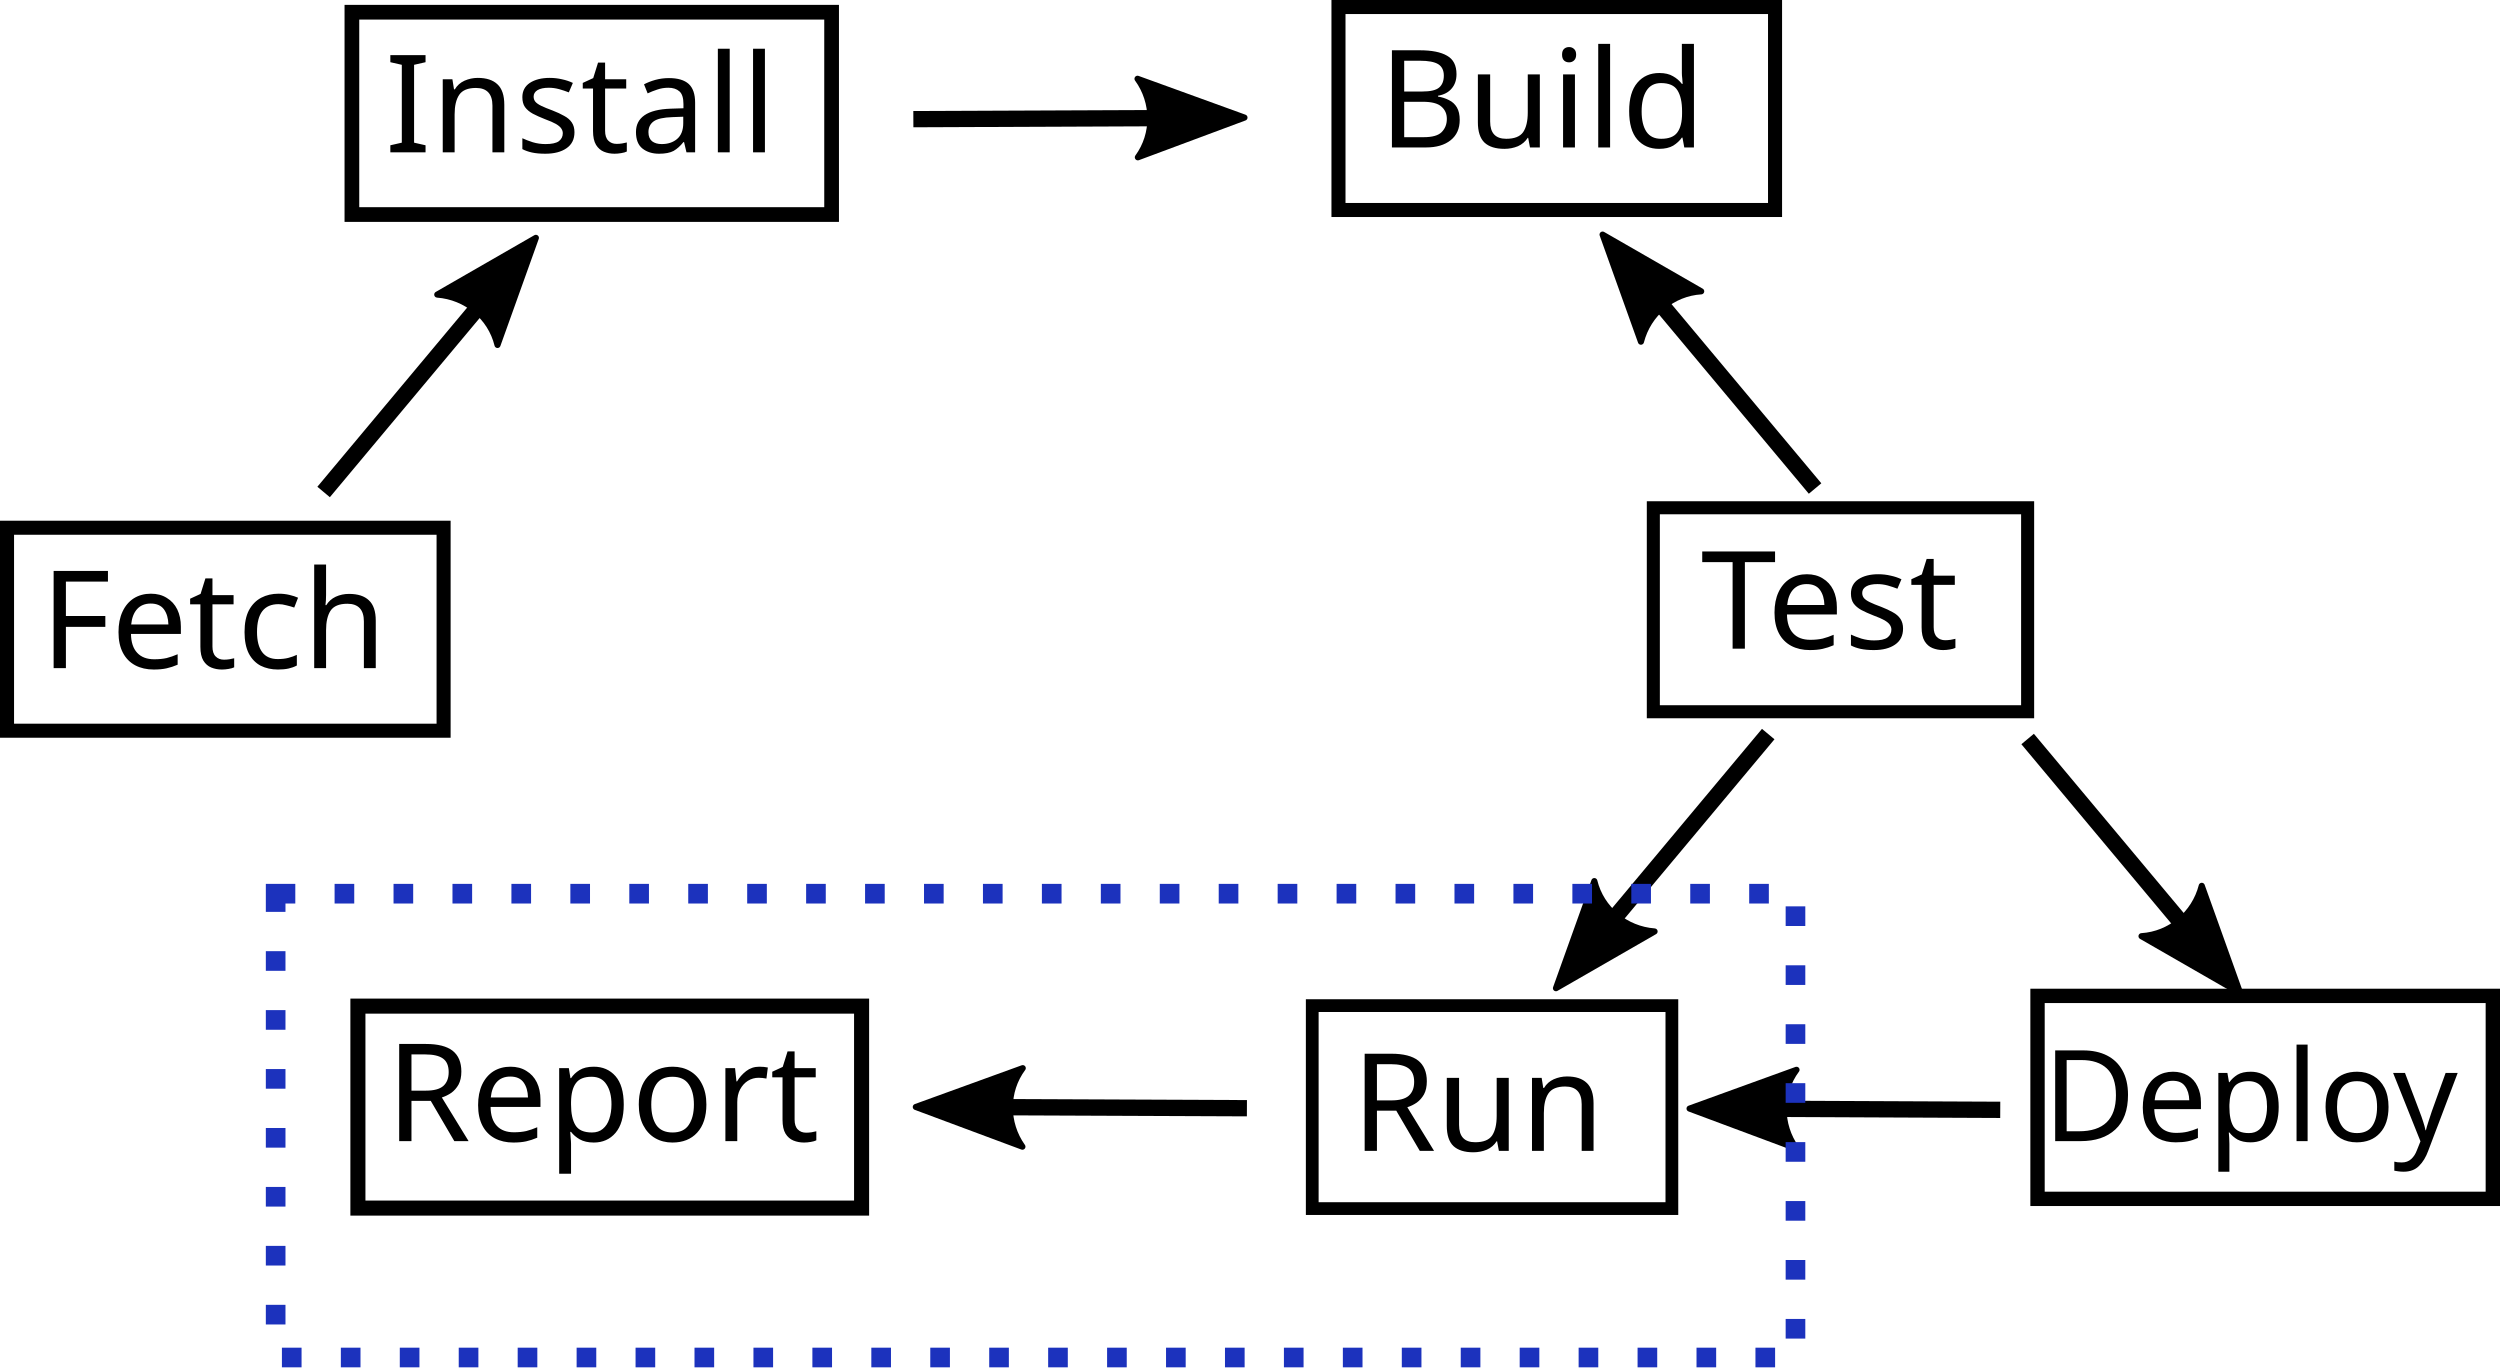
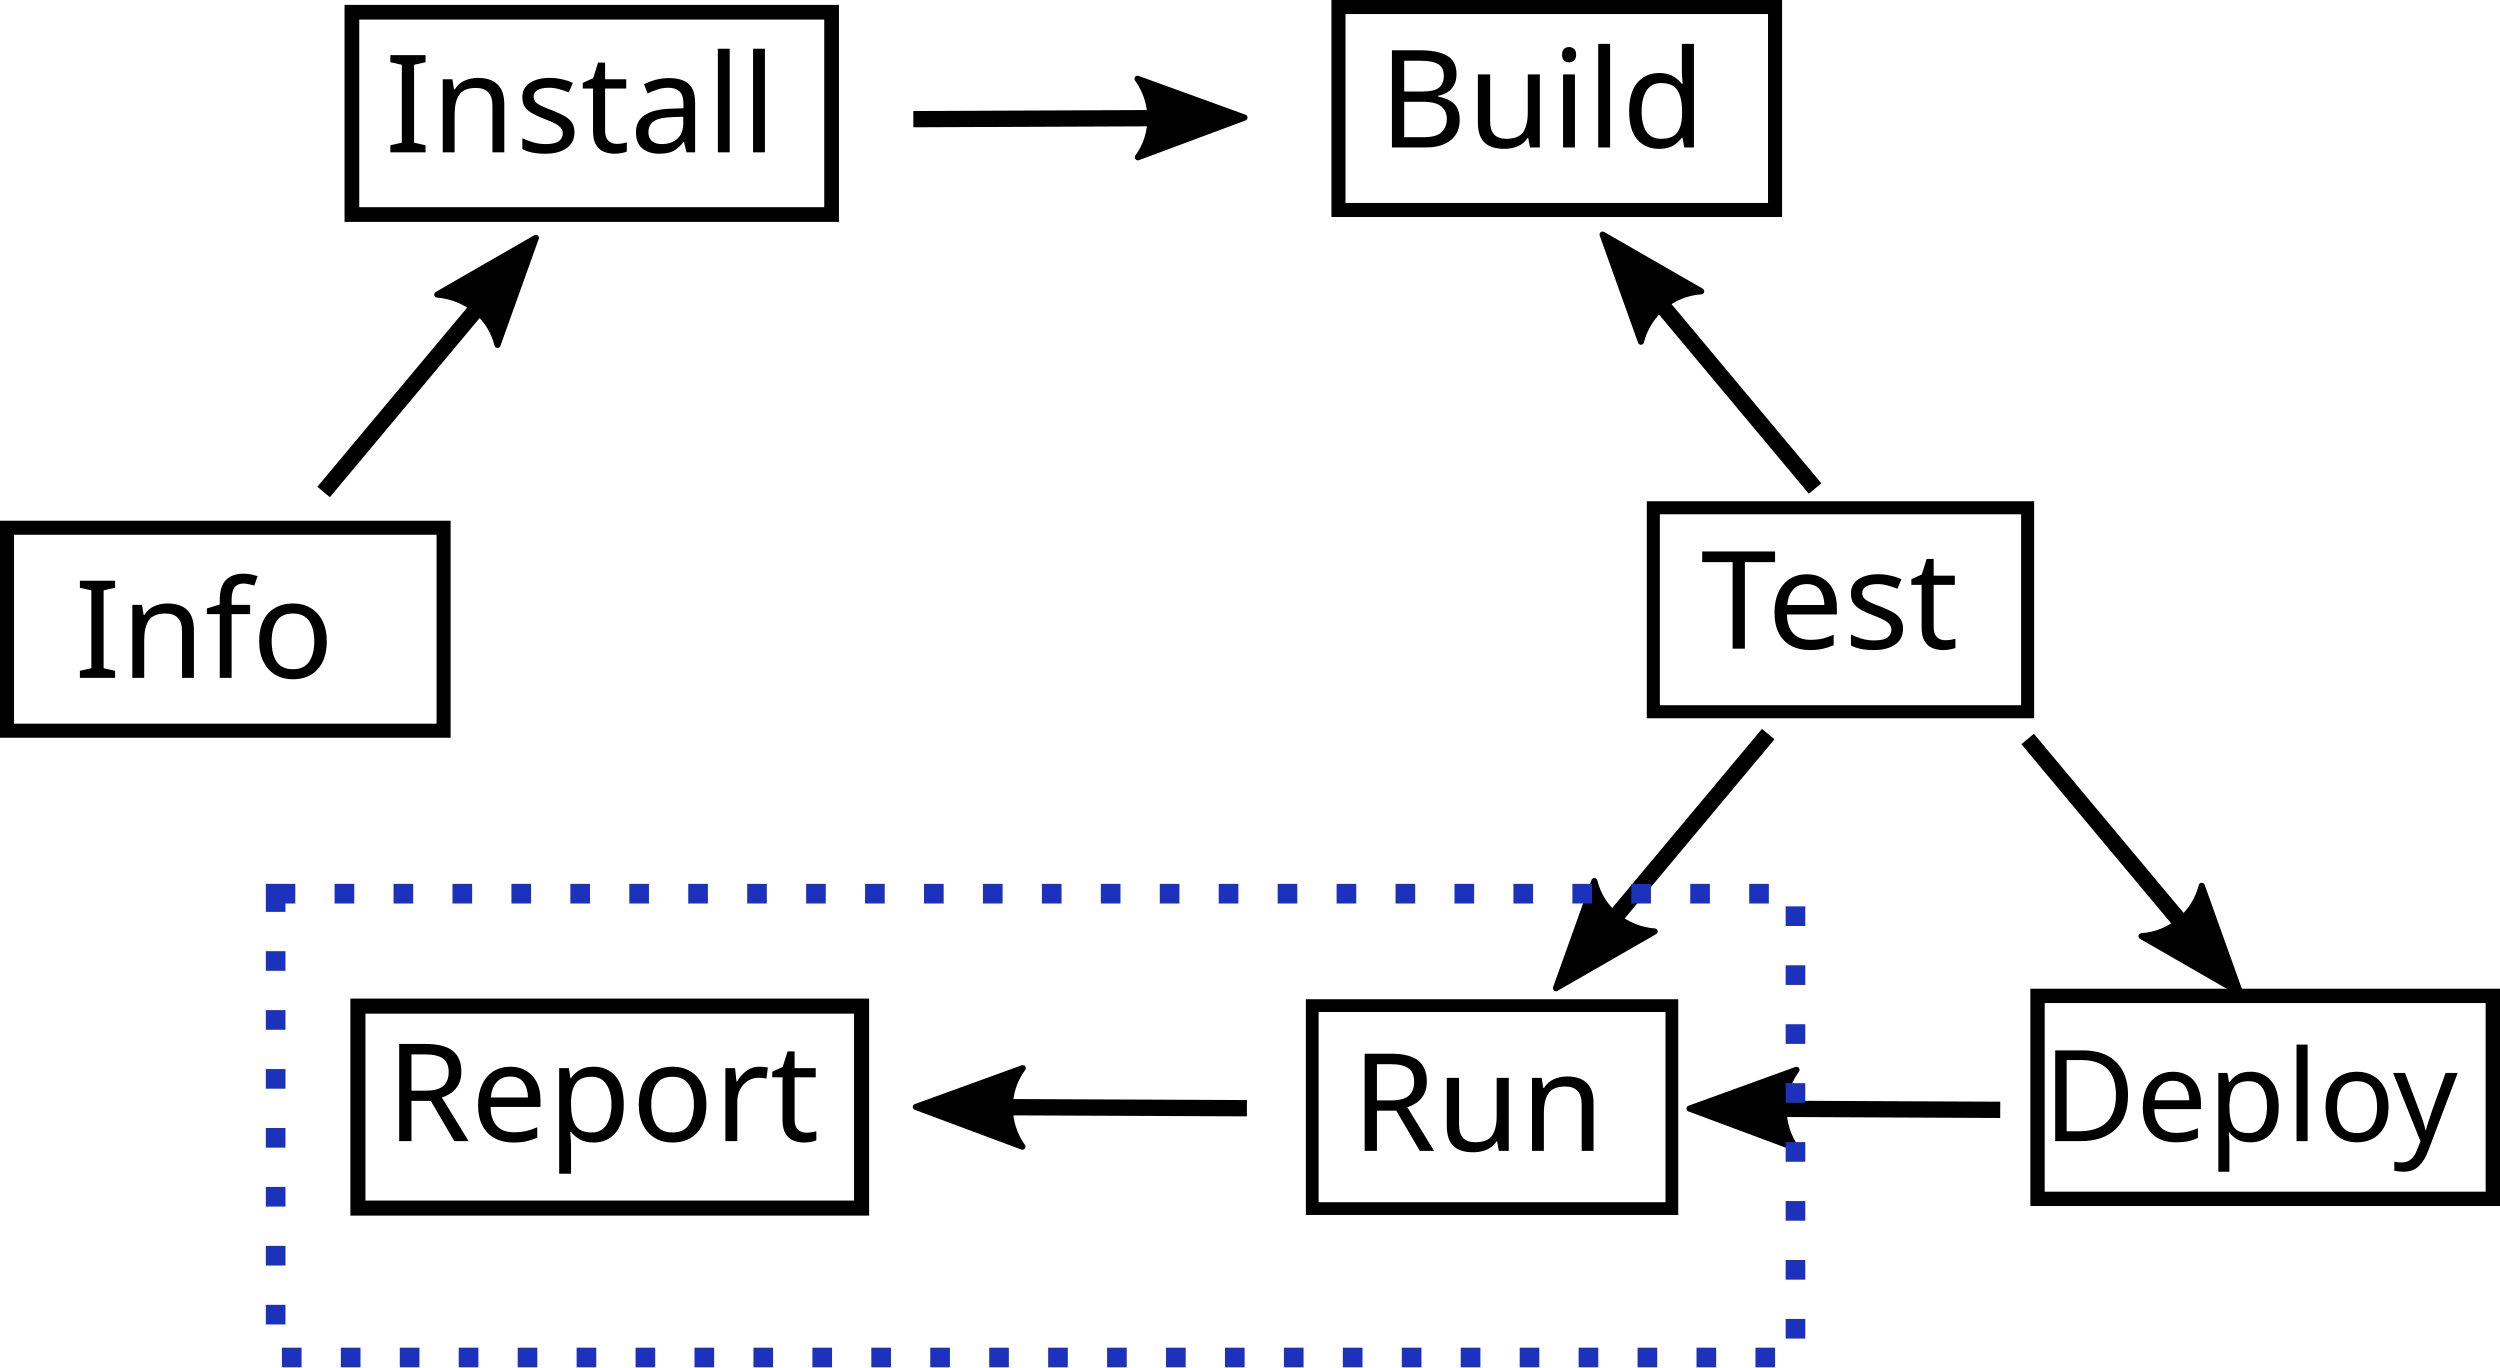
<svg xmlns="http://www.w3.org/2000/svg" width="194.175mm" height="106.2mm" viewBox="0 0 194.175 106.2" version="1.1" id="svg8">
  <defs id="defs2">
    <marker orient="auto" refY="0" refX="0" id="Arrow2Mend" style="overflow:visible">
      <path id="path932" style="fill:#000000;fill-opacity:1;fill-rule:evenodd;stroke:#000000;stroke-width:0.625;stroke-linejoin:round;stroke-opacity:1" d="M 8.719,4.034 -2.207,0.016 8.719,-4.002 c -1.745,2.372 -1.735,5.617 -6e-7,8.035 z" transform="scale(-0.6)" />
    </marker>
    <marker orient="auto" refY="0" refX="0" id="Arrow1Mend" style="overflow:visible">
      <path id="path914" d="M 0,0 5,-5 -12.5,0 5,5 Z" style="fill:#000000;fill-opacity:1;fill-rule:evenodd;stroke:#000000;stroke-width:1pt;stroke-opacity:1" transform="matrix(-0.4,0,0,-0.4,-4,0)" />
    </marker>
    <marker orient="auto" refY="0" refX="0" id="Arrow2Mend-0" style="overflow:visible">
      <path id="path932-5" style="fill:#000000;fill-opacity:1;fill-rule:evenodd;stroke:#000000;stroke-width:0.625;stroke-linejoin:round;stroke-opacity:1" d="M 8.719,4.034 -2.207,0.016 8.719,-4.002 c -1.745,2.372 -1.735,5.617 -6e-7,8.035 z" transform="scale(-0.6)" />
    </marker>
    <marker orient="auto" refY="0" refX="0" id="Arrow2Mend-4" style="overflow:visible">
      <path id="path932-0" style="fill:#000000;fill-opacity:1;fill-rule:evenodd;stroke:#000000;stroke-width:0.625;stroke-linejoin:round;stroke-opacity:1" d="M 8.719,4.034 -2.207,0.016 8.719,-4.002 c -1.745,2.372 -1.735,5.617 -6e-7,8.035 z" transform="scale(-0.6)" />
    </marker>
    <marker orient="auto" refY="0" refX="0" id="Arrow2Mend-4-4" style="overflow:visible">
      <path id="path932-0-1" style="fill:#000000;fill-opacity:1;fill-rule:evenodd;stroke:#000000;stroke-width:0.625;stroke-linejoin:round;stroke-opacity:1" d="M 8.719,4.034 -2.207,0.016 8.719,-4.002 c -1.745,2.372 -1.735,5.617 -6e-7,8.035 z" transform="scale(-0.6)" />
    </marker>
    <marker orient="auto" refY="0" refX="0" id="Arrow2Mend-1" style="overflow:visible">
      <path id="path932-8" style="fill:#000000;fill-opacity:1;fill-rule:evenodd;stroke:#000000;stroke-width:0.625;stroke-linejoin:round;stroke-opacity:1" d="M 8.719,4.034 -2.207,0.016 8.719,-4.002 c -1.745,2.372 -1.735,5.617 -6e-7,8.035 z" transform="scale(-0.6)" />
    </marker>
    <marker orient="auto" refY="0" refX="0" id="Arrow2Mend-1-9" style="overflow:visible">
      <path id="path932-8-8" style="fill:#000000;fill-opacity:1;fill-rule:evenodd;stroke:#000000;stroke-width:0.625;stroke-linejoin:round;stroke-opacity:1" d="M 8.719,4.034 -2.207,0.016 8.719,-4.002 c -1.745,2.372 -1.735,5.617 -6e-7,8.035 z" transform="scale(-0.6)" />
    </marker>
    <marker orient="auto" refY="0" refX="0" id="Arrow2Mend-4-4-3" style="overflow:visible">
      <path id="path932-0-1-6" style="fill:#000000;fill-opacity:1;fill-rule:evenodd;stroke:#000000;stroke-width:0.625;stroke-linejoin:round;stroke-opacity:1" d="M 8.719,4.034 -2.207,0.016 8.719,-4.002 c -1.745,2.372 -1.735,5.617 -6e-7,8.035 z" transform="scale(-0.6)" />
    </marker>
    <marker orient="auto" refY="0" refX="0" id="Arrow2Mend-0-3" style="overflow:visible">
      <path id="path932-5-3" style="fill:#000000;fill-opacity:1;fill-rule:evenodd;stroke:#000000;stroke-width:0.625;stroke-linejoin:round;stroke-opacity:1" d="M 8.719,4.034 -2.207,0.016 8.719,-4.002 c -1.745,2.372 -1.735,5.617 -6e-7,8.035 z" transform="scale(-0.6)" />
    </marker>
  </defs>
  <g id="layer1" transform="translate(-5.55712,-6.223785)">
    <rect style="fill:none;fill-opacity:1;stroke:#000000;stroke-width:1.091;stroke-miterlimit:4;stroke-dasharray:none;stroke-opacity:1" id="rect815" width="33.908" height="15.765" x="6.103" y="47.213" />
-     <text xml:space="preserve" style="font-style:normal;font-weight:normal;font-size:10.583px;line-height:1.25;font-family:sans-serif;letter-spacing:0px;word-spacing:0px;fill:#000000;fill-opacity:1;stroke:none;stroke-width:0.265" x="8.693" y="58.119" id="text819">
-       <tspan id="tspan817" x="8.693" y="58.119" style="stroke-width:0.265">Fetch</tspan>
+     <text xml:space="preserve" style="font-style:normal;font-weight:normal;font-size:10.583px;line-height:1.25;font-family:sans-serif;letter-spacing:0px;word-spacing:0px;fill:#000000;fill-opacity:1;stroke:none;stroke-width:0.265" x="11.339" y="58.875" id="text819">
+       <tspan id="tspan817" x="11.339" y="58.875" style="stroke-width:0.265">Info</tspan>
    </text>
    <rect style="fill:none;fill-opacity:1;stroke:#000000;stroke-width:1.142;stroke-miterlimit:4;stroke-dasharray:none;stroke-opacity:1" id="rect815-4" width="37.259" height="15.714" x="32.889" y="7.173" />
    <text xml:space="preserve" style="font-style:normal;font-weight:normal;font-size:10.583px;line-height:1.25;font-family:sans-serif;letter-spacing:0px;word-spacing:0px;fill:#000000;fill-opacity:1;stroke:none;stroke-width:0.265" x="35.454" y="18.054" id="text819-4">
      <tspan id="tspan817-6" x="35.454" y="18.054" style="stroke-width:0.265">Install</tspan>
    </text>
    <rect style="fill:none;fill-opacity:1;stroke:#000000;stroke-width:1.091;stroke-miterlimit:4;stroke-dasharray:none;stroke-opacity:1" id="rect815-5" width="33.908" height="15.765" x="109.517" y="6.769" />
    <text xml:space="preserve" style="font-style:normal;font-weight:normal;font-size:10.583px;line-height:1.25;font-family:sans-serif;letter-spacing:0px;word-spacing:0px;fill:#000000;fill-opacity:1;stroke:none;stroke-width:0.265" x="112.637" y="17.676" id="text819-8">
      <tspan id="tspan817-9" x="112.637" y="17.676" style="stroke-width:0.265">Build</tspan>
    </text>
    <rect style="fill:none;fill-opacity:1;stroke:#000000;stroke-width:1.013;stroke-miterlimit:4;stroke-dasharray:none;stroke-opacity:1" id="rect815-9" width="29.072" height="15.843" x="133.971" y="45.662" />
    <text xml:space="preserve" style="font-style:normal;font-weight:normal;font-size:10.583px;line-height:1.25;font-family:sans-serif;letter-spacing:0px;word-spacing:0px;fill:#000000;fill-opacity:1;stroke:none;stroke-width:0.265" x="137.659" y="56.607" id="text819-7">
      <tspan id="tspan817-5" x="137.659" y="56.607" style="stroke-width:0.265">Test</tspan>
    </text>
    <rect style="fill:none;fill-opacity:1;stroke:#000000;stroke-width:0.99;stroke-miterlimit:4;stroke-dasharray:none;stroke-opacity:1" id="rect815-95" width="27.933" height="15.765" x="107.479" y="84.33" />
    <text xml:space="preserve" style="font-style:normal;font-weight:normal;font-size:10.583px;line-height:1.25;font-family:sans-serif;letter-spacing:0px;word-spacing:0px;fill:#000000;fill-opacity:1;stroke:none;stroke-width:0.265" x="110.52" y="95.614" id="text819-2">
      <tspan id="tspan817-55" x="110.52" y="95.614" style="stroke-width:0.265">Run</tspan>
    </text>
    <rect style="fill:none;fill-opacity:1;stroke:#000000;stroke-width:1.169;stroke-miterlimit:4;stroke-dasharray:none;stroke-opacity:1" id="rect815-2" width="39.121" height="15.687" x="33.356" y="84.369" />
    <text xml:space="preserve" style="font-style:normal;font-weight:normal;font-size:10.583px;line-height:1.25;font-family:sans-serif;letter-spacing:0px;word-spacing:0px;fill:#000000;fill-opacity:1;stroke:none;stroke-width:0.265" x="35.53" y="94.858" id="text819-6">
      <tspan id="tspan817-62" x="35.53" y="94.858" style="stroke-width:0.265">Report</tspan>
    </text>
    <rect style="fill:none;fill-opacity:1;stroke:#000000;stroke-width:1.114;stroke-miterlimit:4;stroke-dasharray:none;stroke-opacity:1" id="rect815-95-7" width="35.363" height="15.765" x="163.812" y="83.574" />
    <text xml:space="preserve" style="font-style:normal;font-weight:normal;font-size:9.878px;line-height:1.25;font-family:sans-serif;letter-spacing:0px;word-spacing:0px;fill:#000000;fill-opacity:1;stroke:none;stroke-width:0.265" x="164.229" y="94.858" id="text819-2-9">
      <tspan id="tspan817-55-4" x="164.229" y="94.858" style="font-size:9.878px;stroke-width:0.265">Deploy</tspan>
    </text>
    <path style="fill:#000000;fill-opacity:1;stroke:#000000;stroke-width:1.265;stroke-linecap:butt;stroke-linejoin:miter;stroke-miterlimit:4;stroke-dasharray:none;stroke-opacity:1;marker-end:url(#Arrow2Mend)" d="M 30.692,44.436 46.113,25.991" id="path903" />
    <path style="fill:#000000;fill-opacity:1;stroke:#000000;stroke-width:1.265;stroke-linecap:butt;stroke-linejoin:miter;stroke-miterlimit:4;stroke-dasharray:none;stroke-opacity:1;marker-end:url(#Arrow2Mend-0)" d="M 146.534,44.167 131.113,25.722" id="path903-5" />
    <path style="fill:#000000;fill-opacity:1;stroke:#000000;stroke-width:1.265;stroke-linecap:butt;stroke-linejoin:miter;stroke-miterlimit:4;stroke-dasharray:none;stroke-opacity:1;marker-end:url(#Arrow2Mend-4)" d="m 76.497,15.478 24.042,-0.102" id="path903-6" />
    <path style="fill:#000000;fill-opacity:1;stroke:#000000;stroke-width:1.265;stroke-linecap:butt;stroke-linejoin:miter;stroke-miterlimit:4;stroke-dasharray:none;stroke-opacity:1;marker-end:url(#Arrow2Mend-4-4)" d="M 102.405,92.299 78.363,92.197" id="path903-6-4" />
    <path style="fill:#000000;fill-opacity:1;stroke:#000000;stroke-width:1.265;stroke-linecap:butt;stroke-linejoin:miter;stroke-miterlimit:4;stroke-dasharray:none;stroke-opacity:1;marker-end:url(#Arrow2Mend-1)" d="m 163.043,63.622 15.421,18.445" id="path903-7" />
    <path style="fill:#000000;fill-opacity:1;stroke:#000000;stroke-width:1.265;stroke-linecap:butt;stroke-linejoin:miter;stroke-miterlimit:4;stroke-dasharray:none;stroke-opacity:1;marker-end:url(#Arrow2Mend-1-9)" d="m 142.895,63.239 -15.421,18.445" id="path903-7-7" />
    <path style="fill:#000000;fill-opacity:1;stroke:#000000;stroke-width:1.265;stroke-linecap:butt;stroke-linejoin:miter;stroke-miterlimit:4;stroke-dasharray:none;stroke-opacity:1;marker-end:url(#Arrow2Mend-4-4-3)" d="M 160.916,92.425 138.461,92.323" id="path903-6-4-8" />
    <rect style="fill:none;fill-opacity:1;stroke:#1c32bd;stroke-width:1.526;stroke-miterlimit:4;stroke-dasharray:1.526, 3.052;stroke-dashoffset:0;stroke-opacity:1" id="rect3586" width="118.045" height="36.024" x="26.967" y="75.637" />
  </g>
</svg>
